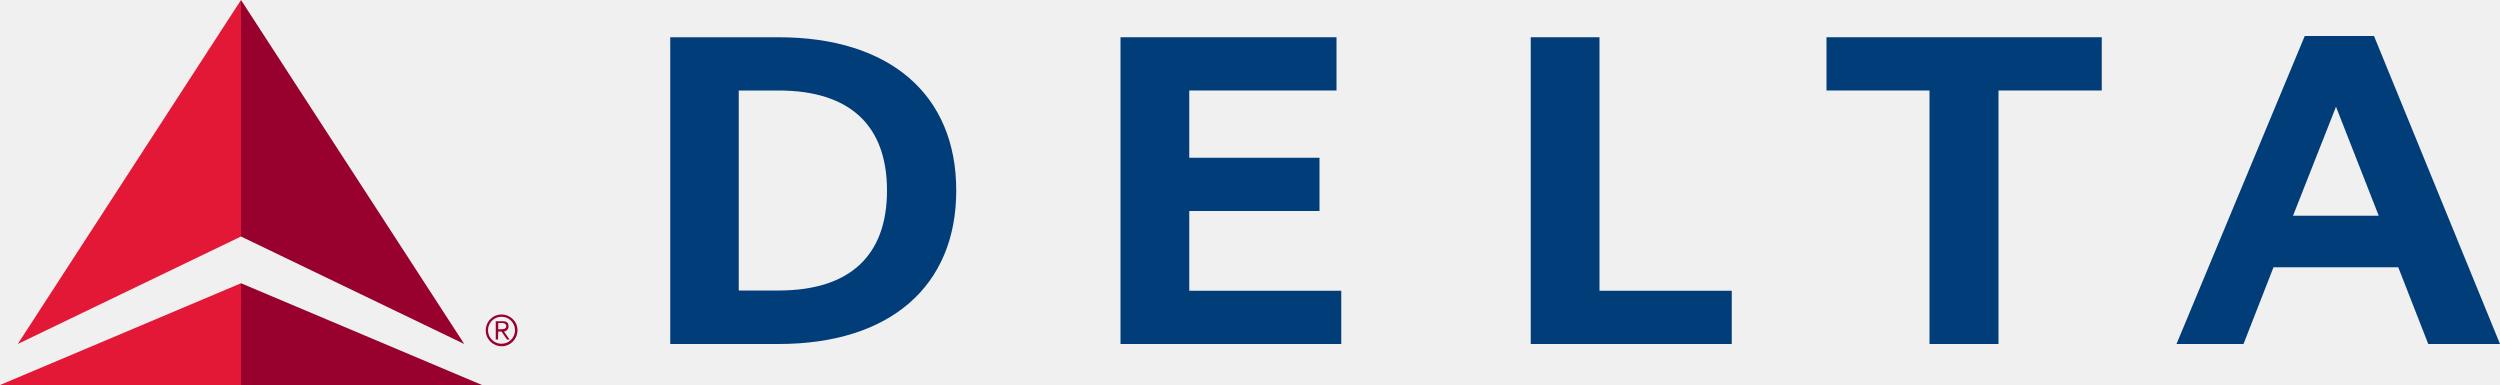
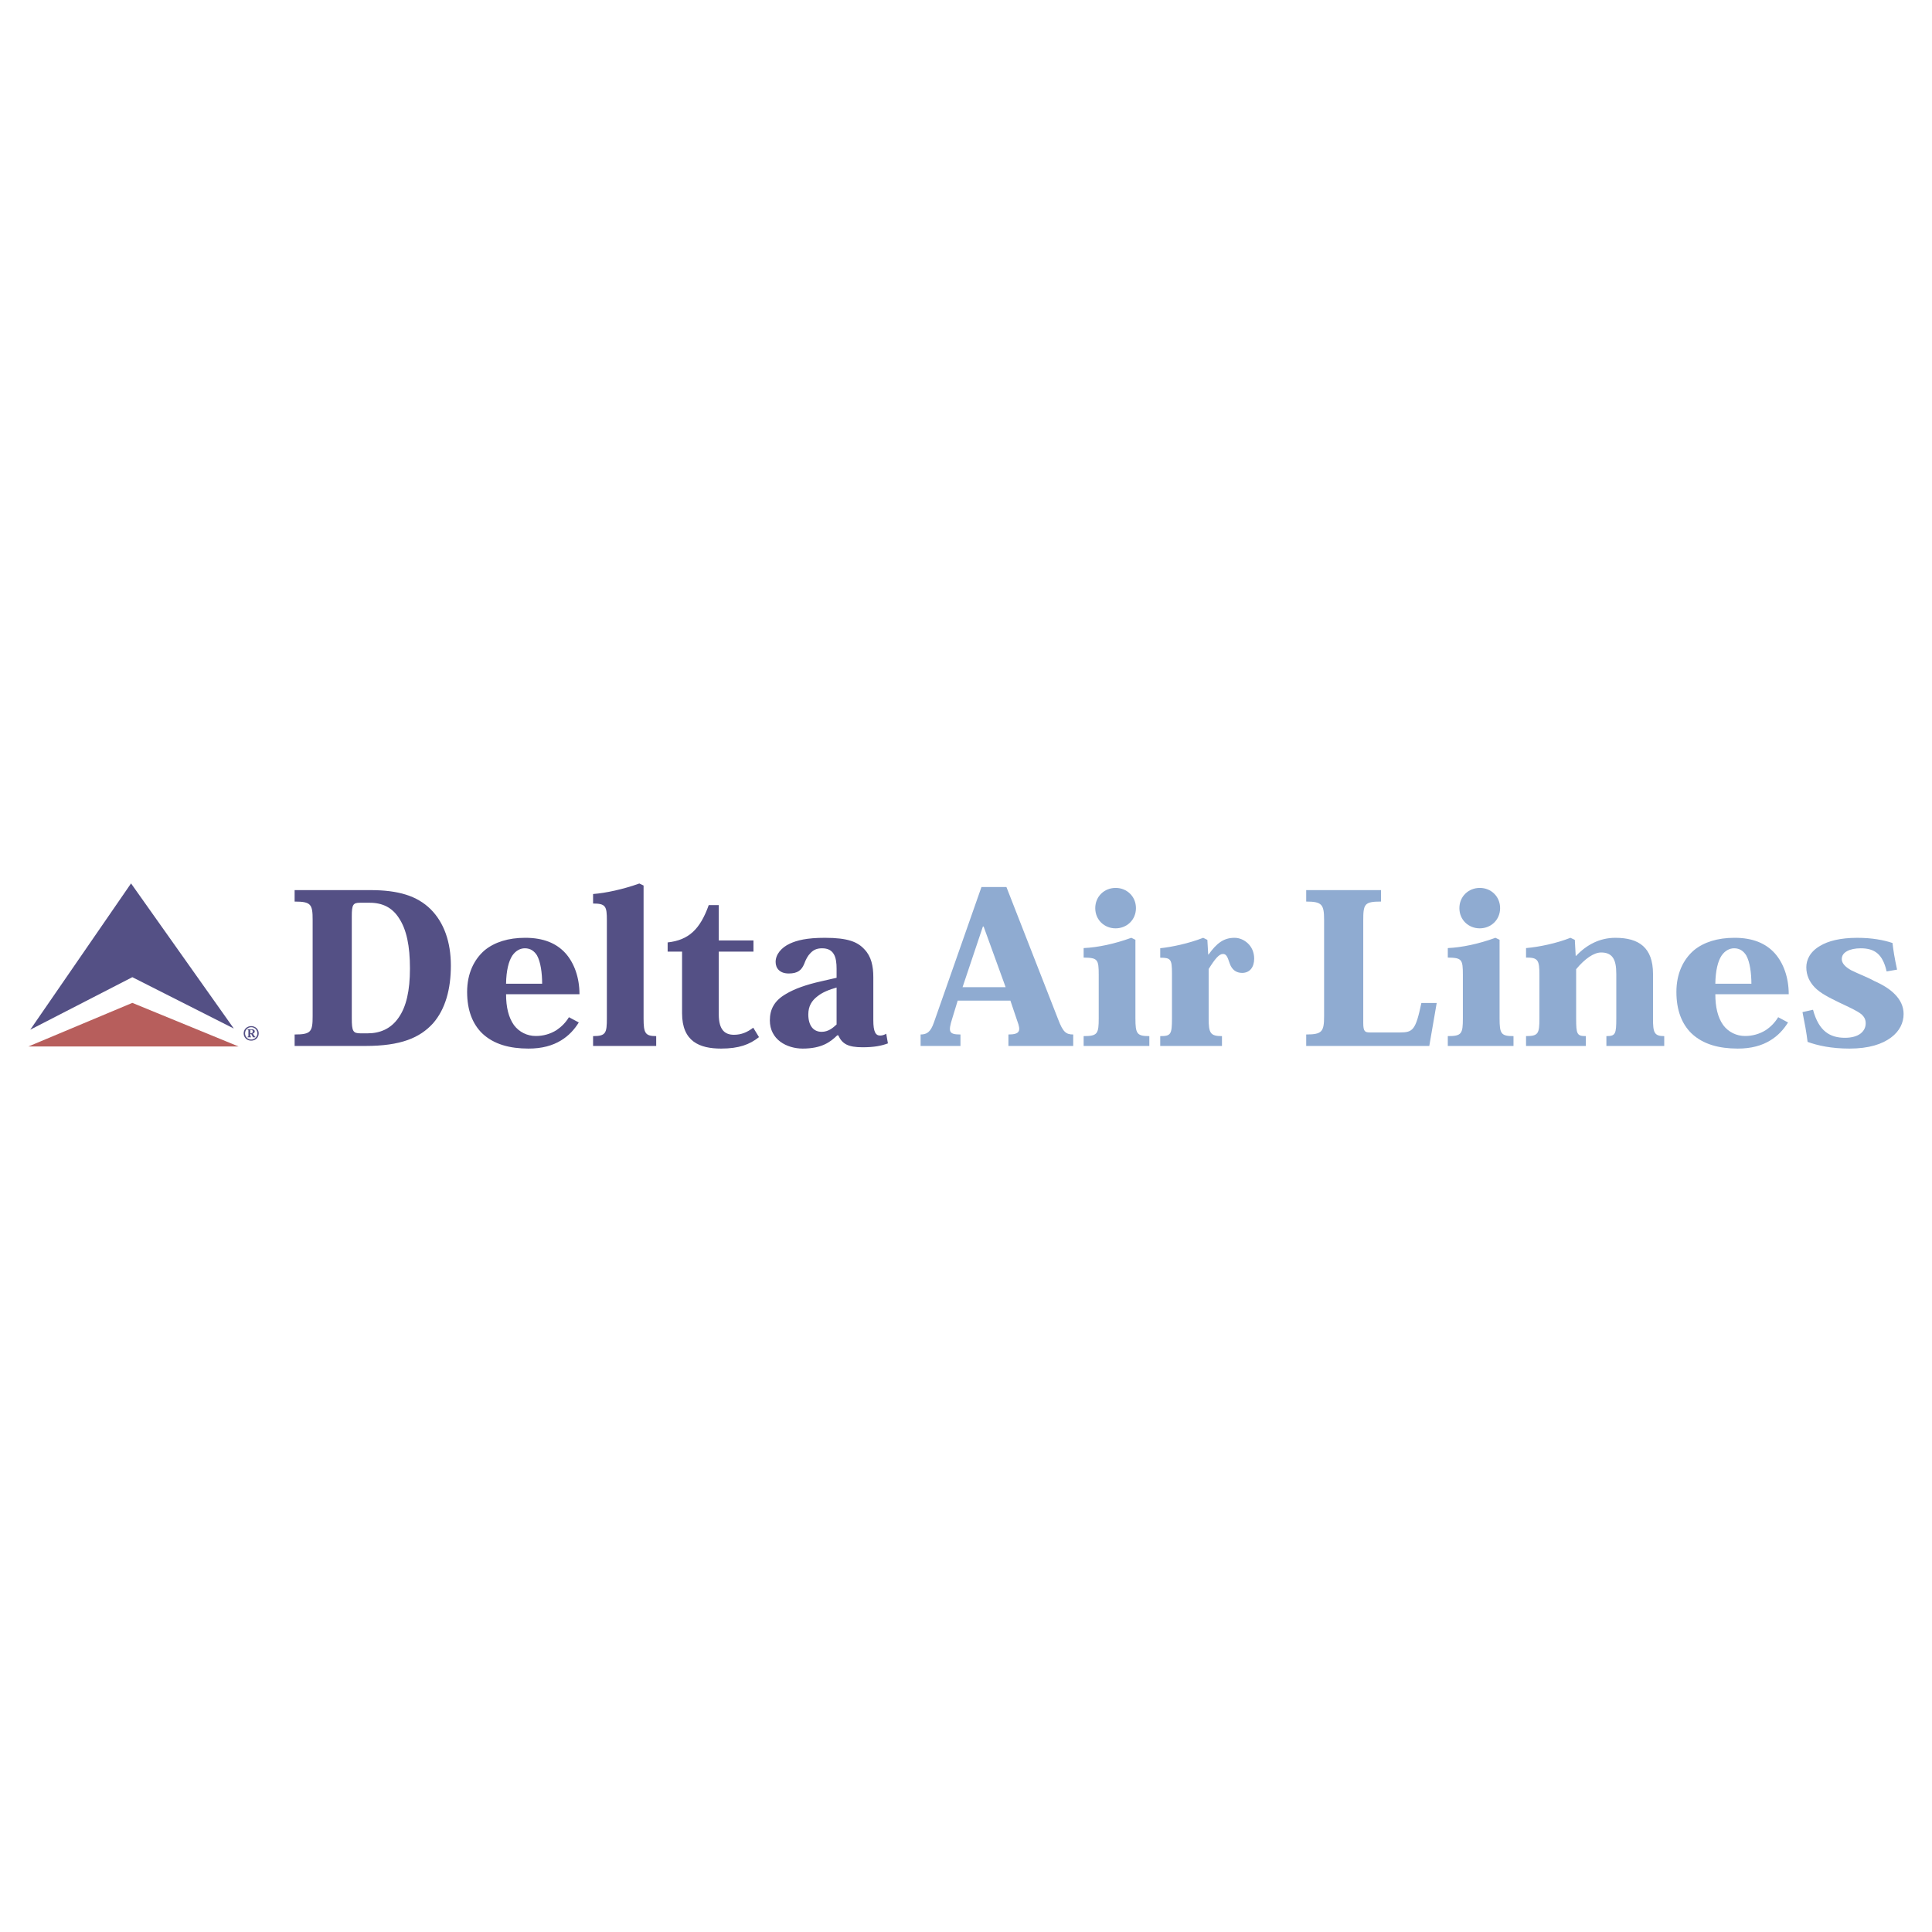
- <svg xmlns="http://www.w3.org/2000/svg" version="1.1" id="Layer_1" x="0px" y="0px" viewBox="0 0 1000 154" style="enable-background:new 0 0 1000 154;" xml:space="preserve">
-   <style type="text/css">
- 	.st0{fill:#98002E;}
- 	.st1{fill:#E31837;}
- 	.st2{fill:#003D79;}
- </style>
-   <g>
-     <path class="st0" d="M185.7,137.6l-89.3-43V0L185.7,137.6z M192.8,154l-96.4-40.7V154H192.8z" />
-     <polyline class="st1" points="7.1,137.6 96.4,0 96.4,94.6 7.1,137.6  " />
-     <polyline class="st1" points="0,154 96.4,154 96.4,113.3 0,154  " />
-     <path class="st0" d="M200.6,125.8c3.5,0,6.4,2.8,6.4,6.3c0,3.5-2.8,6.4-6.3,6.4c-3.5,0-6.4-2.8-6.4-6.3v0   C194.3,128.6,197.1,125.8,200.6,125.8z M200.6,137.5c3,0,5.4-2.4,5.4-5.4c0-3-2.4-5.4-5.4-5.4c-3,0-5.4,2.4-5.4,5.4l0,0v0   C195.2,135.1,197.6,137.5,200.6,137.5L200.6,137.5L200.6,137.5z M199.2,135.8h-0.9v-7.3h2.8c1.7,0,2.3,0.7,2.3,2   c0.1,1.1-0.8,2-1.8,2.1l2.2,3.2h-1l-2.2-3.2h-1.3L199.2,135.8z M199.2,131.7h1.2c1,0,2.1-0.1,2.1-1.3c0-0.9-0.9-1.2-1.6-1.2h-1.6   V131.7z" />
-     <g>
-       <path class="st2" d="M268.1,137.6h43.3c44.6,0,71.1-23.1,71.1-61.4S356,14.9,311.4,14.9h-43.3V137.6z M295.5,36.2h15.9    c28.9,0,43.4,14.3,43.4,40s-14.5,40-43.4,40h-15.9V36.2z" />
-       <polygon class="st2" points="475.7,84.4 527.8,84.4 527.8,63.1 475.7,63.1 475.7,36.2 534.6,36.2 534.6,14.9 448.2,14.9     448.2,137.6 536.5,137.6 536.5,116.3 475.7,116.3   " />
-       <polygon class="st2" points="692.7,116.3 639.8,116.3 639.8,14.9 612.3,14.9 612.3,137.6 692.7,137.6   " />
-       <polygon class="st2" points="840.7,14.9 730.6,14.9 730.6,36.2 771.8,36.2 771.8,137.6 799.4,137.6 799.4,36.2 840.7,36.2   " />
-       <path class="st2" d="M1000,137.6h-28.7l-12-30.7h-49.9l-12,30.7h-26.8l51.3-123.2h27.7L1000,137.6z M951.5,86.3l-17.1-43.6    l-17.2,43.6H951.5z" />
-     </g>
+ <svg xmlns="http://www.w3.org/2000/svg" width="2500" height="2500" viewBox="0 0 192.756 192.756">
+   <g fill-rule="evenodd" clip-rule="evenodd">
+     <path fill="#fff" d="M0 0h192.756v192.756H0V0z" />
+     <path d="M29.394 103.211c1.641 0 1.798-.275 1.798-1.826v-9.609c0-1.552-.157-1.826-1.798-1.826v-1.144h7.538c2.83 0 4.679.578 6.03 1.903 1.331 1.327 2.021 3.266 2.021 5.631 0 2.337-.544 4.345-1.782 5.761-1.316 1.441-3.199 2.254-6.756 2.254h-7.05v-1.144h-.001zm5.704-1.629c0 1.324.123 1.514.882 1.514h.695c1.252 0 2.339-.463 3.096-1.568.762-1.082 1.13-2.686 1.13-4.898 0-2.248-.335-3.897-1.112-5.055-.656-1.012-1.605-1.508-2.908-1.508h-.959c-.694 0-.824.189-.824 1.344v10.171zM50.491 99.195c0 1.283.245 2.318.785 3.078a2.699 2.699 0 0 0 2.188 1.088 3.85 3.85 0 0 0 2.059-.584c.49-.332.919-.754 1.239-1.291l.984.525c-.444.711-1 1.326-1.781 1.799-.825.502-1.882.812-3.25.807-1.837-.004-3.446-.41-4.62-1.531-.933-.922-1.49-2.266-1.49-4.123 0-1.814.675-3.225 1.747-4.154.994-.814 2.37-1.245 4.046-1.245 1.808 0 3.113.536 4.028 1.547.849.958 1.389 2.39 1.389 4.083h-7.324v.001zm3.599-1.047c-.002-1.057-.144-2.167-.516-2.832-.272-.425-.644-.705-1.208-.705-.457 0-.912.234-1.255.733-.359.551-.6 1.477-.621 2.803h3.6v.001zM60.547 91.827c0-1.399-.105-1.682-1.375-1.682v-.949c1.255-.093 3-.471 4.616-1.048l.422.201v13.247c0 1.48.157 1.777 1.259 1.777v.982h-6.297v-.982c1.276 0 1.375-.297 1.375-1.787v-9.759zM66.611 94.026c2.098-.23 3.238-1.305 4.1-3.725h1.001v3.527h3.462v1.116h-3.462v6.261c0 1.582.64 2.035 1.514 2.035.748 0 1.337-.258 1.925-.707l.574.941c-.932.738-1.996 1.143-3.78 1.143-2.132 0-3.895-.693-3.895-3.525v-6.147h-1.439v-.919zM87.131 101.779c0 1.178.231 1.539.688 1.539.198 0 .415-.07.599-.182l.17.963c-.648.242-1.37.387-2.527.387-1.447 0-2.04-.334-2.425-1.191h-.103c-.699.686-1.575 1.322-3.452 1.322-.779 0-1.609-.223-2.238-.693-.612-.459-1.035-1.162-1.035-2.121 0-1.129.471-1.982 1.604-2.633.826-.498 1.986-.926 3.561-1.275l1.494-.342v-.887c0-.57-.055-1.12-.293-1.493-.223-.361-.58-.561-1.152-.561-.545 0-.872.17-1.164.479-.256.253-.452.607-.631 1.093-.251.596-.626.941-1.53.941-.923 0-1.313-.541-1.313-1.151 0-.745.558-1.434 1.438-1.838.689-.313 1.647-.571 3.476-.571 2.307 0 3.272.411 3.952 1.157.677.702.881 1.672.881 2.759v4.298zm-3.664-3.252c-.73.205-1.416.473-1.913.877-.555.424-.909.967-.909 1.807 0 .553.128.99.355 1.283.221.289.558.451.973.451.683 0 1.137-.404 1.494-.734v-3.684z" fill="#545085" />
+     <path d="M95.549 99.834L95 101.631c-.414 1.324-.327 1.58.826 1.58v1.145h-3.977v-1.145c.604 0 .992-.229 1.322-1.182L97.92 88.5h2.492l5.176 13.242c.465 1.215.766 1.469 1.486 1.469v1.145h-6.463v-1.145c1.18 0 1.244-.383.885-1.342l-.688-2.035h-5.259zm2.588-7.392h-.074l-2.028 6.046h4.296l-2.194-6.046zM113.281 101.596c0 1.549.15 1.777 1.389 1.777v.982h-6.555v-.982c1.389 0 1.504-.229 1.504-1.787v-4.318c0-1.547-.092-1.713-1.504-1.729v-.949c1.432-.065 3.098-.423 4.756-1.026l.41.199v7.833zm-1.961-13.008c1.104 0 2.014.847 2.014 2.017 0 1.169-.91 2.016-2.035 2.016-1.121 0-2.025-.847-2.025-2.016 0-1.17.91-2.017 2.025-2.017h.021zM120.58 95.232c.801-1.123 1.512-1.667 2.582-1.667.488 0 .965.202 1.342.558.377.356.625.878.625 1.523 0 .829-.416 1.42-1.203 1.42-.562 0-1.025-.285-1.254-.988-.221-.694-.357-.9-.658-.9-.387 0-.785.474-1.426 1.5v4.922c0 1.482.168 1.773 1.328 1.773v.982h-6.16v-.982c1.055 0 1.172-.154 1.172-1.781v-4.449c0-1.443-.113-1.592-1.172-1.592v-.947c1.137-.116 2.859-.479 4.287-1.039l.416.207.084 1.461h.037v-.001zM142.6 104.355h-12.28v-1.145c1.582 0 1.785-.275 1.785-1.832V91.78c0-1.55-.219-1.831-1.785-1.831v-1.144h7.465v1.144c-1.664 0-1.773.247-1.773 1.894v10.215c0 .869.17.949.695.949h2.961c1.301 0 1.574-.236 2.143-2.938h1.529l-.74 4.286zM149.613 101.596c0 1.549.148 1.777 1.389 1.777v.982h-6.555v-.982c1.389 0 1.504-.229 1.504-1.787v-4.318c0-1.547-.092-1.713-1.504-1.729v-.949c1.43-.065 3.098-.423 4.754-1.026l.412.199v7.833zm-1.961-13.008c1.104 0 2.014.847 2.014 2.017 0 1.169-.91 2.016-2.033 2.016-1.125 0-2.029-.847-2.029-2.016 0-1.17.912-2.017 2.029-2.017h.019zM164.92 101.639c0 1.387.127 1.734 1.121 1.734v.982h-5.771v-.982c.904 0 .988-.193.988-1.787v-4.387c0-.764-.088-1.377-.42-1.759-.236-.262-.572-.411-1.094-.411-.721 0-1.625.622-2.492 1.669v4.896c0 1.592.08 1.777.963 1.777v.982h-5.961v-.982c1.221 0 1.334-.236 1.334-1.787v-4.289c0-1.519-.133-1.763-1.334-1.758v-.947c1.297-.108 3.059-.481 4.43-1.026l.436.207.088 1.592h.043c1.055-1.114 2.365-1.798 3.916-1.798 1.191 0 2.125.251 2.758.816.643.57.996 1.471.996 2.787v4.471h-.001zM171.139 99.195c0 1.283.244 2.318.785 3.078a2.696 2.696 0 0 0 2.188 1.088 3.86 3.86 0 0 0 2.059-.584 4.08 4.08 0 0 0 1.238-1.291l.984.525c-.445.711-1 1.326-1.783 1.799-.822.502-1.879.812-3.248.807-1.836-.004-3.445-.41-4.617-1.531-.934-.922-1.49-2.266-1.49-4.123 0-1.814.672-3.225 1.746-4.154.992-.814 2.369-1.245 4.045-1.245 1.809 0 3.113.536 4.027 1.547.85.958 1.389 2.39 1.389 4.083h-7.323v.001zm3.599-1.047c-.004-1.057-.145-2.167-.518-2.832-.27-.425-.643-.705-1.205-.705-.459 0-.914.234-1.256.733-.361.551-.6 1.477-.621 2.803h3.6v.001zM188.229 96.92c-.389-1.72-1.186-2.308-2.588-2.308-.555 0-1.035.101-1.371.291-.33.182-.516.433-.516.795 0 .398.34.771.938 1.103.711.359 1.652.703 2.285 1.062.926.412 1.615.85 2.098 1.361.523.537.848 1.182.848 1.939 0 .855-.383 1.707-1.252 2.35-.883.66-2.203 1.104-4.143 1.104-1.811 0-3.174-.301-4.184-.668-.121-.982-.271-1.785-.51-2.971l1.051-.234c.586 2.164 1.707 2.797 3.197 2.797.646 0 1.184-.148 1.543-.42.324-.254.516-.604.516-1.021 0-.346-.111-.625-.428-.906-.451-.363-1.107-.646-2.199-1.166-.998-.492-1.879-.912-2.482-1.541-.498-.533-.816-1.18-.816-1.98 0-.753.377-1.563 1.377-2.138.803-.487 2.016-.803 3.713-.803 1.461 0 2.631.222 3.508.517.094.78.184 1.381.457 2.657l-1.042.18z" fill="#8fabd1" />
+     <path fill="#545085" d="M3.018 102.734l10.056-14.596 10.253 14.479-10.124-5.123-10.185 5.24z" />
+     <path fill="#b75e5c" d="M2.834 104.406l10.369-4.349 10.596 4.349H2.834z" />
+     <path d="M25.063 102.375c.42 0 .75.311.75.725 0 .416-.329.727-.751.727-.423 0-.752-.311-.752-.727 0-.414.329-.725.752-.725h.001zm-.001.109c-.337 0-.611.266-.611.615s.273.615.613.615c.338 0 .613-.266.613-.615s-.275-.615-.613-.615h-.002zm.293.84c.051.086.081.104.12.104v.064h-.233l-.184-.34h-.087v.172c0 .09.001.104.083.104v.064H24.7v-.064c.077 0 .084-.018.084-.1v-.479c0-.086-.007-.102-.084-.102v-.064h.369c.121 0 .201.018.259.055.054.035.09.088.09.16a.207.207 0 0 1-.058.148.313.313 0 0 1-.129.068l.124.21-.384-.242h.048c.075 0 .125-.014.162-.045a.171.171 0 0 0 .043-.125.156.156 0 0 0-.05-.121.214.214 0 0 0-.138-.041h-.037c-.026 0-.028.014-.028.055v.277l.384.242z" fill="#545085" />
  </g>
</svg>
